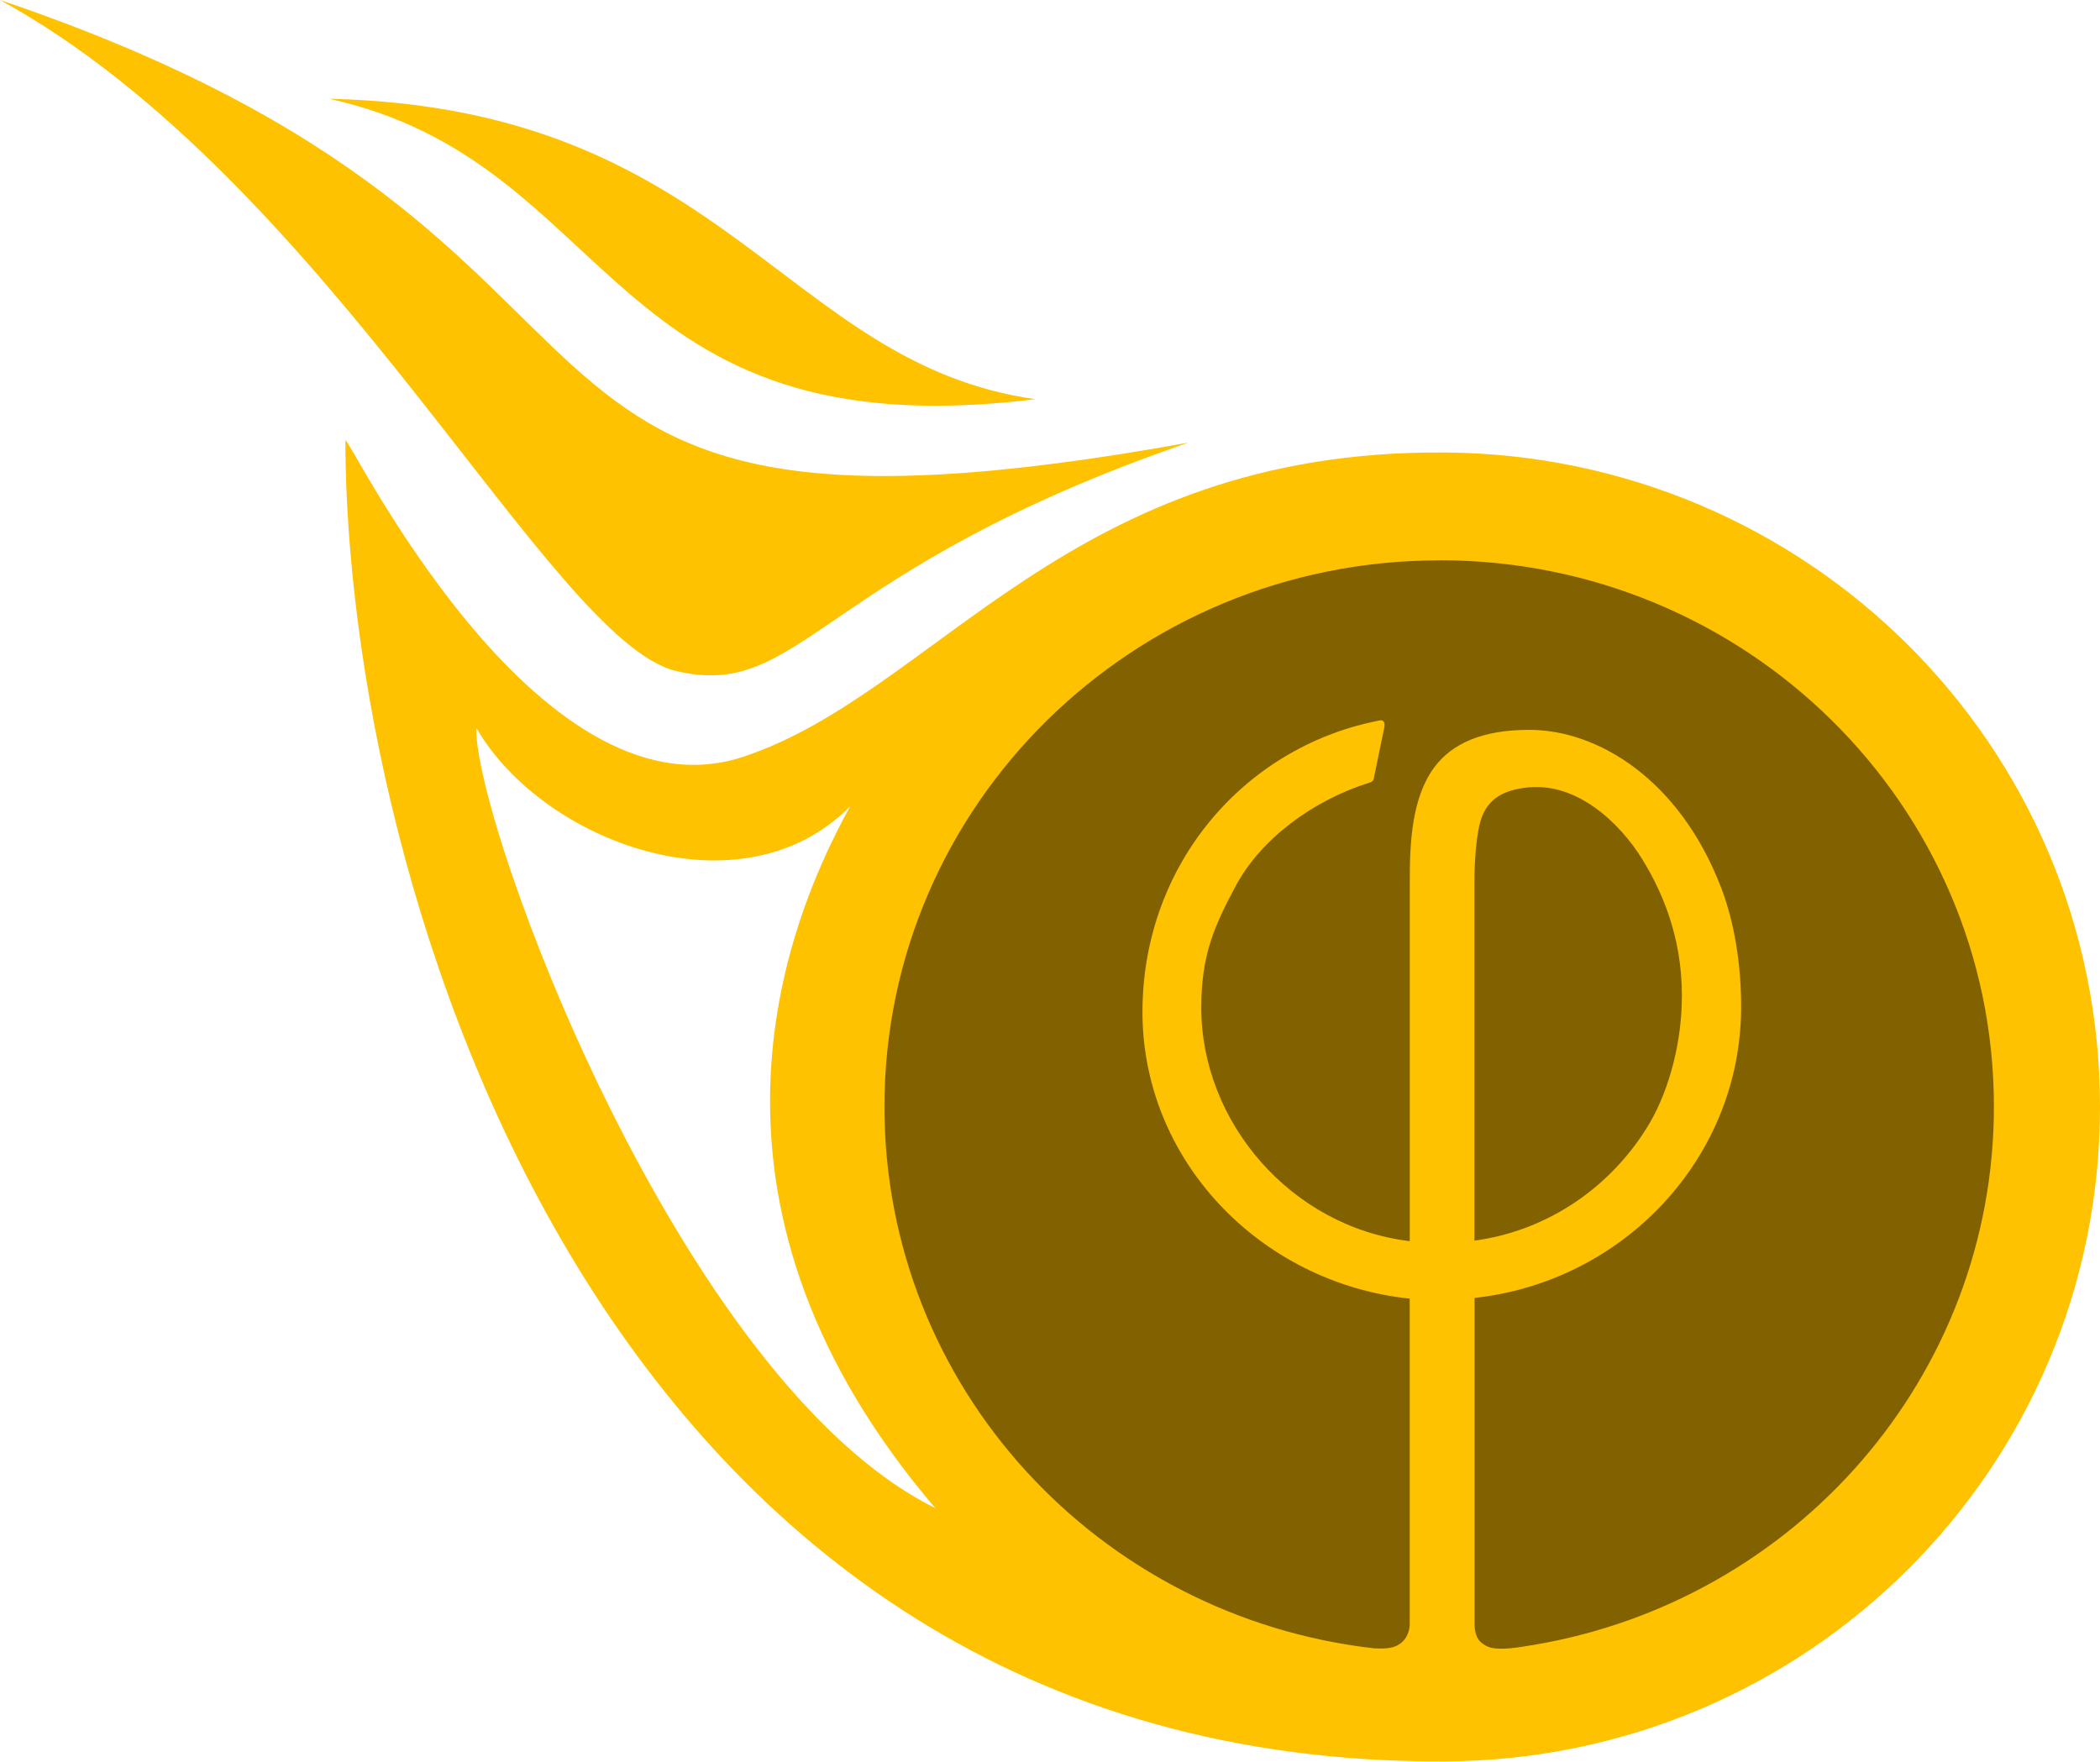
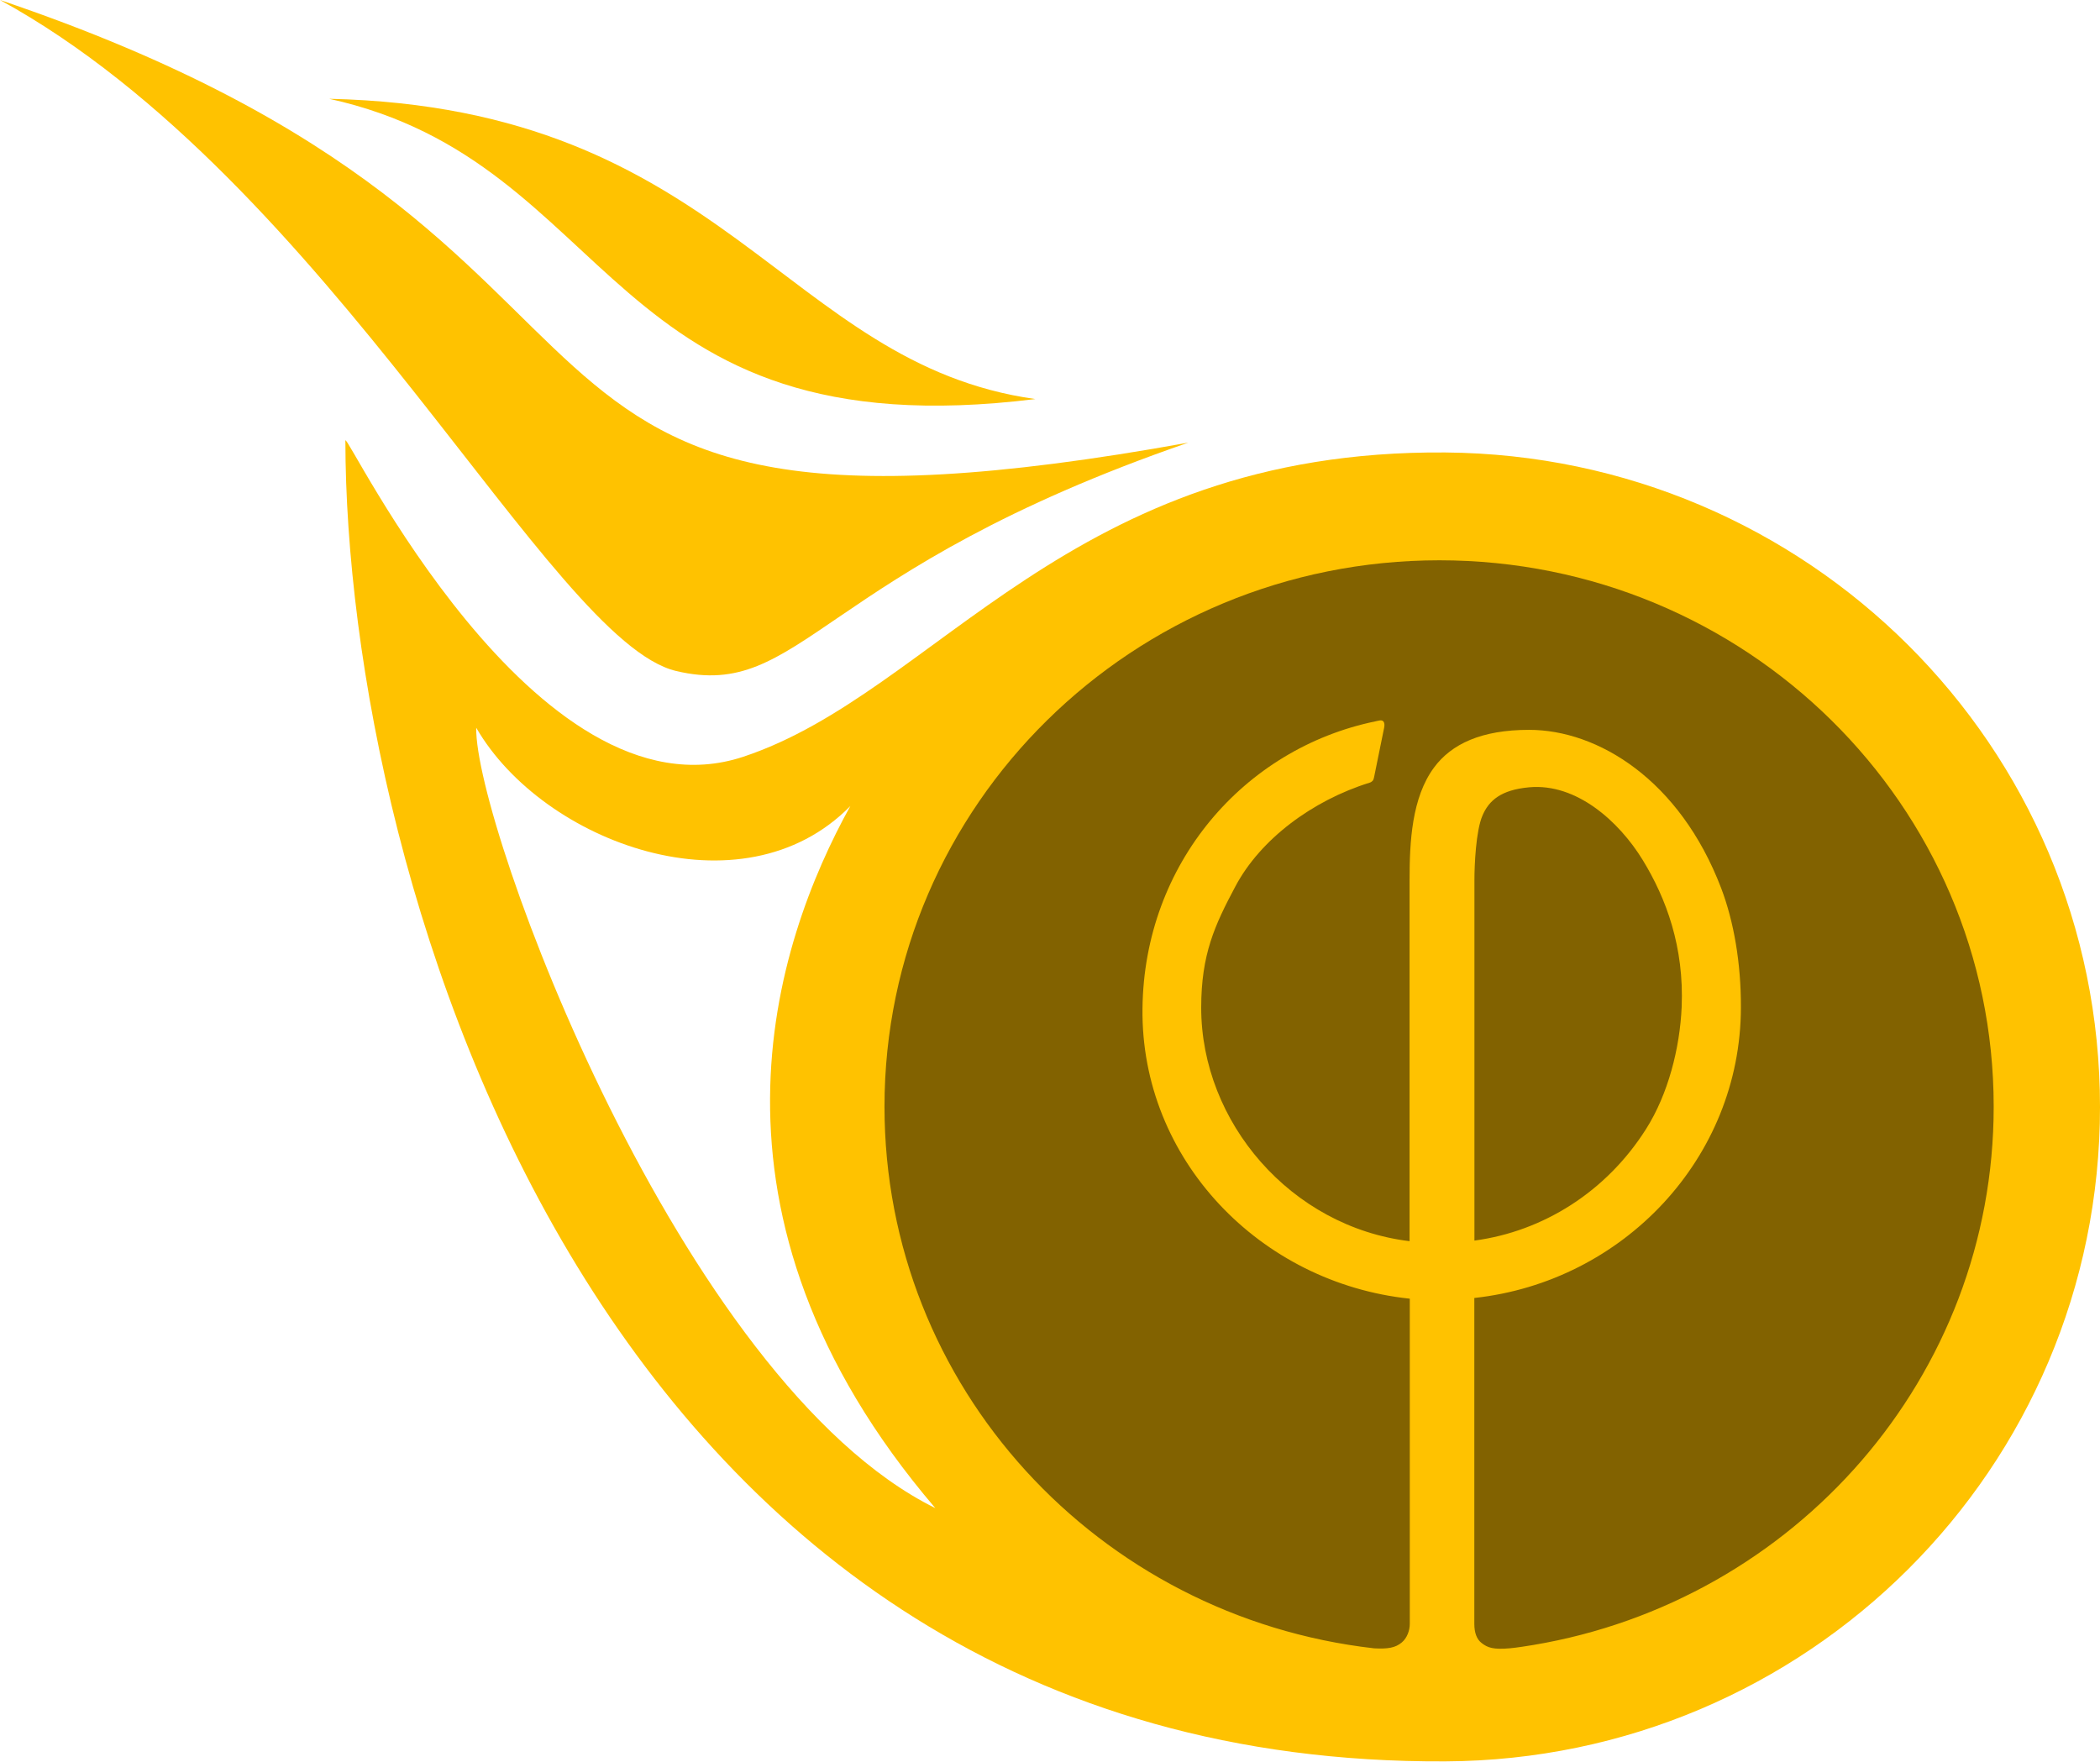
- <svg xmlns="http://www.w3.org/2000/svg" version="1.1" viewBox="73 73 38.598 32.381" preserveAspectRatio="xMidYMid meet" id="famous-views-logo" width="100%" height="100%">
-   <path id="path3001" d="m 79.348,81.099 c 0.01,8.021 4.608,24.362 20.219,24.281 6.646,-0.034 12.031,-5.385 12.031,-12.031 0,-6.646 -5.385,-11.977 -12.031,-12.031 -6.917,-0.057 -9.347,4.414 -12.906,5.594 -3.834,1.271 -7.313,-6.027 -7.312,-5.812 z m 2.406,5.281 c 1.222,2.113 4.882,3.467 6.875,1.438 -1.398,2.526 -3.057,7.499 1.562,12.906 -4.697,-2.32 -8.468,-12.569 -8.438,-14.344 z" style="fill:#ffc200;fill-opacity:1;stroke:none" />
-   <path id="path18-2" d="m 99.457,83.301 c -5.633,0 -10.201,4.497 -10.201,10.043 0,5.152 3.926,9.38 9,9.958 0.252,0.013 0.391,-0.008 0.509,-0.109 0.096,-0.082 0.146,-0.222 0.146,-0.34 l 0,-5.98 c -2.746,-0.286 -4.947,-2.557 -4.912,-5.337 0.032,-2.656 1.861,-4.776 4.282,-5.276 0.064,-0.013 0.112,-0.034 0.146,0 0.038,0.037 0.012,0.133 0.012,0.133 l -0.182,0.885 c 0,0 -0.008,0.056 -0.024,0.073 -0.017,0.017 -0.036,0.029 -0.061,0.036 -1.051,0.329 -2.003,1.043 -2.462,1.904 -0.383,0.718 -0.631,1.254 -0.631,2.232 0,2.105 1.65,4.032 3.833,4.294 l 0,-6.647 c 0,-0.694 0.04,-1.508 0.449,-2.062 0.319,-0.432 0.871,-0.691 1.747,-0.691 1.26,0 2.768,0.913 3.53,2.911 0.23,0.604 0.366,1.37 0.364,2.195 -0.007,2.772 -2.166,5.039 -4.9,5.337 l 0,5.992 c 0,0.158 0.042,0.281 0.133,0.352 0.11,0.085 0.213,0.123 0.522,0.097 0.115,-0.01 0.331,-0.044 0.425,-0.061 4.812,-0.806 8.466,-4.93 8.466,-9.898 0,-5.547 -4.556,-10.043 -10.189,-10.043 z m 1.65,4.172 c -0.519,0.047 -0.743,0.243 -0.861,0.522 -0.118,0.278 -0.146,0.91 -0.146,1.177 l 0,6.635 c 1.259,-0.168 2.424,-0.897 3.154,-2.05 0.408,-0.644 0.622,-1.491 0.655,-2.244 0.047,-1.103 -0.281,-1.995 -0.716,-2.705 -0.435,-0.71 -1.218,-1.413 -2.086,-1.334 z" style="fill:#7a5d00;fill-opacity:0.941" />
-   <path id="path3001-7-1" d="m 94.842,81.137 c -6.831,2.355 -7.092,4.75 -9.415,4.198 C 83.103,84.783 79.055,76.318 73,73 c 13.356,4.515 7.469,10.737 21.842,8.137 z" style="fill:#ffc200;fill-opacity:1;stroke:none" />
-   <path id="path3883" d="m 79.051,74.816 c 7.284,0.165 8.359,4.873 12.979,5.522 -7.957,0.987 -7.653,-4.348 -12.979,-5.522 z" style="fill:#ffc200;fill-opacity:1;stroke:none" />
+ <svg xmlns="http://www.w3.org/2000/svg" viewBox="73 73 38.598 32.381">
+   <path d="M79.348 81.1c.01 8.02 4.608 24.36 20.22 24.28 6.645-.034 12.03-5.384 12.03-12.03 0-6.647-5.385-11.978-12.03-12.032-6.92-.056-9.348 4.414-12.907 5.594-3.833 1.27-7.312-6.027-7.312-5.813zm2.406 5.28c1.222 2.114 4.882 3.468 6.875 1.438-1.398 2.526-3.057 7.5 1.562 12.906-4.697-2.32-8.47-12.568-8.438-14.343z" fill="#ffc200" />
+   <path d="M99.457 83.3c-5.633 0-10.2 4.498-10.2 10.044 0 5.152 3.926 9.38 9 9.958.25.013.39-.008.51-.11.095-.08.145-.22.145-.34v-5.978c-2.747-.286-4.947-2.557-4.913-5.337.03-2.656 1.86-4.776 4.28-5.276.065-.013.113-.033.146 0 .038.038.012.134.012.134l-.18.885s-.01.055-.026.072c-.016.017-.035.03-.06.037-1.052.328-2.004 1.04-2.463 1.903-.383.718-.63 1.254-.63 2.232 0 2.105 1.648 4.03 3.83 4.293v-6.646c0-.694.04-1.508.45-2.062.32-.432.87-.692 1.747-.692 1.26 0 2.768.914 3.53 2.91.23.605.366 1.37.363 2.197-.007 2.77-2.166 5.04-4.9 5.337v5.99c0 .16.042.283.134.353.11.086.212.124.52.097.116-.01.332-.044.426-.06 4.81-.806 8.466-4.93 8.466-9.898 0-5.546-4.556-10.043-10.19-10.043zm1.65 4.173c-.52.047-.743.244-.86.522-.12.278-.147.91-.147 1.177v6.634c1.26-.168 2.424-.896 3.154-2.05.408-.643.622-1.49.655-2.243.046-1.104-.282-1.995-.717-2.705s-1.218-1.414-2.086-1.335z" fill="#7a5d00" fill-opacity=".941" />
+   <path d="M94.842 81.137c-6.83 2.355-7.092 4.75-9.415 4.198C83.103 84.783 79.055 76.318 73 73c13.356 4.515 7.47 10.737 21.842 8.137z" fill="#ffc200" />
+   <path d="M79.05 74.816c7.285.164 8.36 4.873 12.98 5.52-7.956.988-7.652-4.347-12.98-5.52z" fill="#ffc200" />
</svg>
